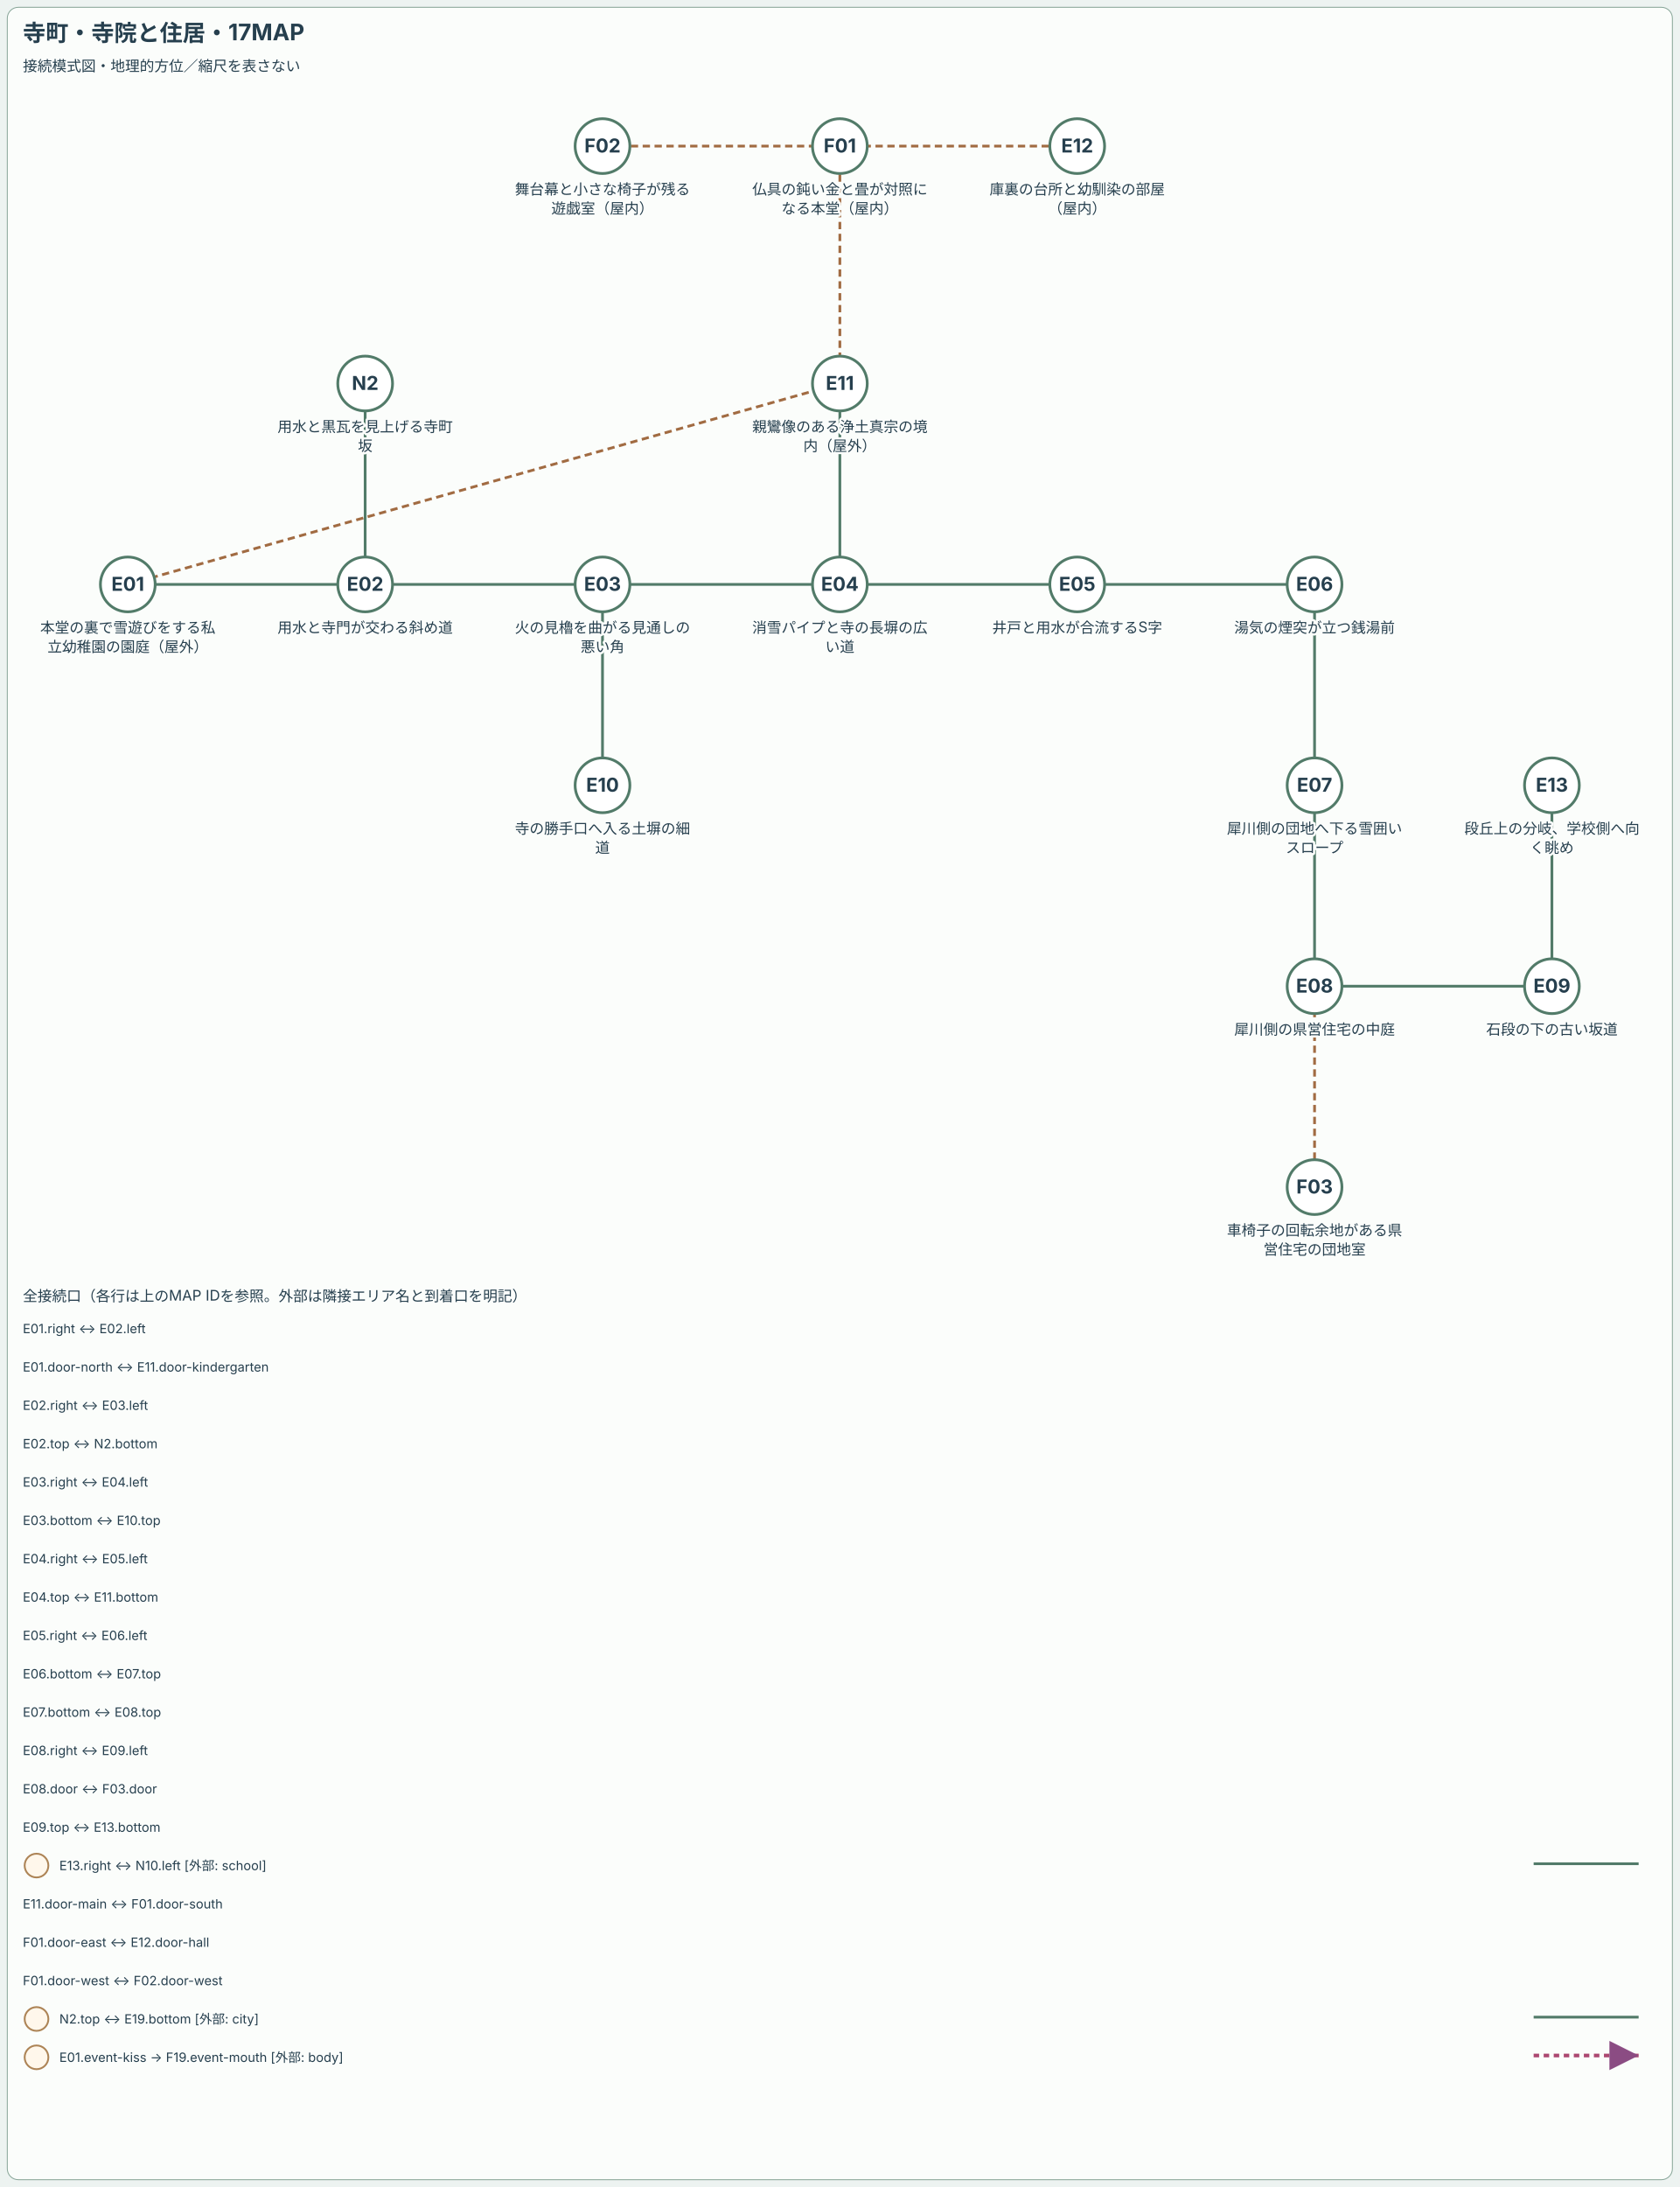
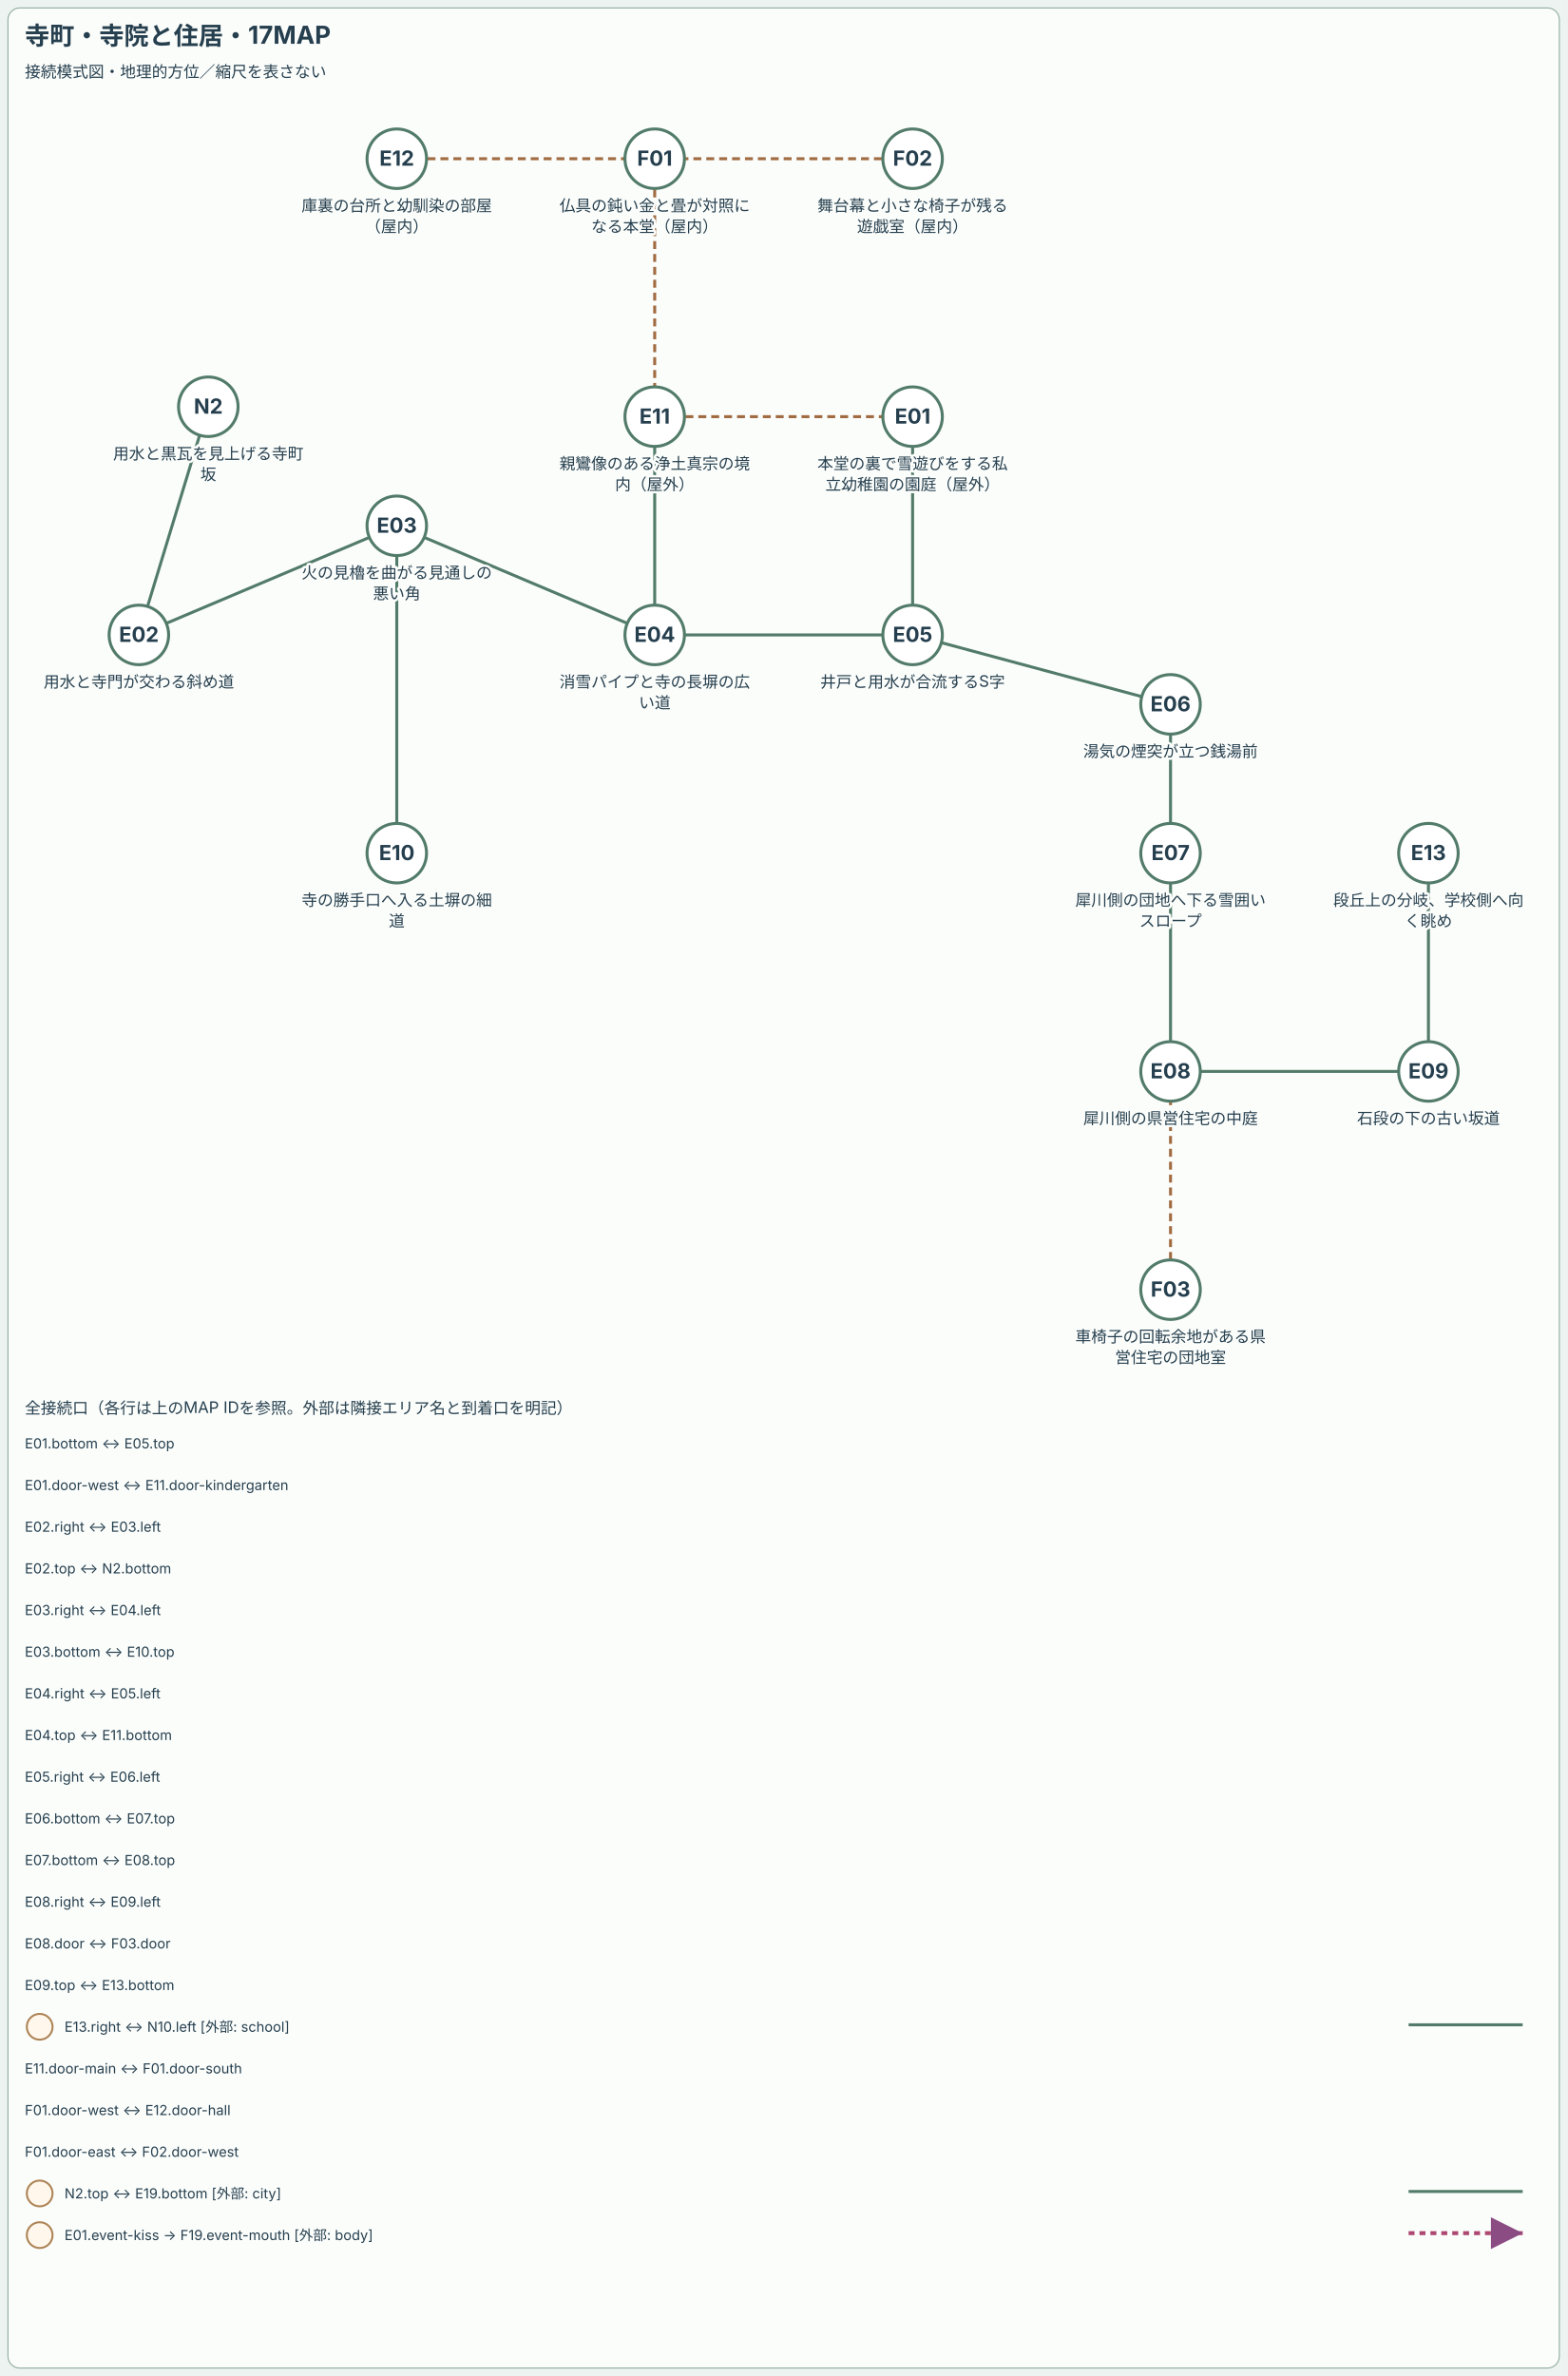
- <svg xmlns="http://www.w3.org/2000/svg" width="1840" height="2395" viewBox="0 0 1840 2395" role="img">
+ <svg xmlns="http://www.w3.org/2000/svg" width="1580" height="2395" viewBox="0 0 1580 2395" role="img">
  <defs>
    <marker id="directed-arrow" markerWidth="9" markerHeight="9" refX="8" refY="4" orient="auto">
      <path d="M0 0 L8 4 L0 8 Z" fill="#8b4c83" />
    </marker>
  </defs>
  <style>text{font-family:-apple-system,BlinkMacSystemFont,"Hiragino Sans",sans-serif;fill:#263f4e}.node{fill:#fff;stroke:#527b69;stroke-width:3}.ref{fill:#fff7eb;stroke:#ad8456;stroke-width:2}.edge{fill:none;stroke:#527b69;stroke-width:3}.door{fill:none;stroke:#a16b42;stroke-width:3;stroke-dasharray:8 5}.event{fill:none;stroke:#ac4871;stroke-width:4;stroke-dasharray:6 5}.oneway{fill:none;stroke:#5262a8;stroke-width:4}.id{font-size:21px;font-weight:bold;text-anchor:middle}.label{font-size:16px;text-anchor:middle;paint-order:stroke;stroke:#fbfdfb;stroke-width:5;stroke-linejoin:round}.note{font-size:16px}.small{font-size:14px}.heading{font-size:25px;font-weight:bold}</style>
-   <rect width="1840" height="2395" fill="#edf3f1" />
+   <rect width="1580" height="2395" fill="#edf3f1" />
  <g data-area="teramachi">
-     <rect x="8" y="8" width="1824" height="2379" rx="12" fill="#fbfdfb" stroke="#8aa79a" />
+     <rect x="8" y="8" width="1564" height="2379" rx="12" fill="#fbfdfb" stroke="#8aa79a" />
    <text x="25" y="45" class="heading">寺町・寺院と住居・17MAP</text>
    <text x="25" y="78" class="note">接続模式図・地理的方位／縮尺を表さない</text>
-     <path class="edge" data-edge-id="E01.right&gt;E02.left:edge" data-kind="edge" data-from="E01" data-to="E02" data-from-port="right" data-to-port="left" d="M140 640 L400 640" />
-     <path class="door" data-edge-id="E01.door-north&gt;E11.door-kindergarten:door" data-kind="door" data-from="E01" data-to="E11" data-from-port="door-north" data-to-port="door-kindergarten" d="M140 640 L920 420" />
-     <path class="edge" data-edge-id="E02.right&gt;E03.left:edge" data-kind="edge" data-from="E02" data-to="E03" data-from-port="right" data-to-port="left" d="M400 640 L660 640" />
-     <path class="edge" data-edge-id="E02.top&gt;N2.bottom:edge" data-kind="edge" data-from="E02" data-to="N2" data-from-port="top" data-to-port="bottom" d="M400 640 L400 420" />
-     <path class="edge" data-edge-id="E03.right&gt;E04.left:edge" data-kind="edge" data-from="E03" data-to="E04" data-from-port="right" data-to-port="left" d="M660 640 L920 640" />
-     <path class="edge" data-edge-id="E03.bottom&gt;E10.top:edge" data-kind="edge" data-from="E03" data-to="E10" data-from-port="bottom" data-to-port="top" d="M660 640 L660 860" />
-     <path class="edge" data-edge-id="E04.right&gt;E05.left:edge" data-kind="edge" data-from="E04" data-to="E05" data-from-port="right" data-to-port="left" d="M920 640 L1180 640" />
-     <path class="edge" data-edge-id="E04.top&gt;E11.bottom:edge" data-kind="edge" data-from="E04" data-to="E11" data-from-port="top" data-to-port="bottom" d="M920 640 L920 420" />
-     <path class="edge" data-edge-id="E05.right&gt;E06.left:edge" data-kind="edge" data-from="E05" data-to="E06" data-from-port="right" data-to-port="left" d="M1180 640 L1440 640" />
-     <path class="edge" data-edge-id="E06.bottom&gt;E07.top:edge" data-kind="edge" data-from="E06" data-to="E07" data-from-port="bottom" data-to-port="top" d="M1440 640 L1440 860" />
-     <path class="edge" data-edge-id="E07.bottom&gt;E08.top:edge" data-kind="edge" data-from="E07" data-to="E08" data-from-port="bottom" data-to-port="top" d="M1440 860 L1440 1080" />
-     <path class="edge" data-edge-id="E08.right&gt;E09.left:edge" data-kind="edge" data-from="E08" data-to="E09" data-from-port="right" data-to-port="left" d="M1440 1080 L1700 1080" />
-     <path class="door" data-edge-id="E08.door&gt;F03.door:door" data-kind="door" data-from="E08" data-to="F03" data-from-port="door" data-to-port="door" d="M1440 1080 L1440 1300" />
-     <path class="edge" data-edge-id="E09.top&gt;E13.bottom:edge" data-kind="edge" data-from="E09" data-to="E13" data-from-port="top" data-to-port="bottom" d="M1700 1080 L1700 860" />
-     <path class="door" data-edge-id="E11.door-main&gt;F01.door-south:door" data-kind="door" data-from="E11" data-to="F01" data-from-port="door-main" data-to-port="door-south" d="M920 420 L920 160" />
-     <path class="door" data-edge-id="F01.door-east&gt;E12.door-hall:door" data-kind="door" data-from="F01" data-to="E12" data-from-port="door-east" data-to-port="door-hall" d="M920 160 L1180 160" />
-     <path class="door" data-edge-id="F01.door-west&gt;F02.door-west:door" data-kind="door" data-from="F01" data-to="F02" data-from-port="door-west" data-to-port="door-west" d="M920 160 L660 160" />
-     <circle class="node" data-map="E01" cx="140" cy="640" r="30" />
-     <text class="id" x="140" y="647">E01</text>
-     <text x="140" y="693" class="label">本堂の裏で雪遊びをする私</text>
-     <text x="140" y="714" class="label">立幼稚園の園庭（屋外）</text>
-     <circle class="node" data-map="E02" cx="400" cy="640" r="30" />
-     <text class="id" x="400" y="647">E02</text>
-     <text x="400" y="693" class="label">用水と寺門が交わる斜め道</text>
-     <circle class="node" data-map="E03" cx="660" cy="640" r="30" />
-     <text class="id" x="660" y="647">E03</text>
-     <text x="660" y="693" class="label">火の見櫓を曲がる見通しの</text>
-     <text x="660" y="714" class="label">悪い角</text>
-     <circle class="node" data-map="E04" cx="920" cy="640" r="30" />
-     <text class="id" x="920" y="647">E04</text>
-     <text x="920" y="693" class="label">消雪パイプと寺の長塀の広</text>
-     <text x="920" y="714" class="label">い道</text>
-     <circle class="node" data-map="E05" cx="1180" cy="640" r="30" />
-     <text class="id" x="1180" y="647">E05</text>
-     <text x="1180" y="693" class="label">井戸と用水が合流するS字</text>
-     <circle class="node" data-map="E06" cx="1440" cy="640" r="30" />
-     <text class="id" x="1440" y="647">E06</text>
-     <text x="1440" y="693" class="label">湯気の煙突が立つ銭湯前</text>
-     <circle class="node" data-map="E07" cx="1440" cy="860" r="30" />
-     <text class="id" x="1440" y="867">E07</text>
-     <text x="1440" y="913" class="label">犀川側の団地へ下る雪囲い</text>
-     <text x="1440" y="934" class="label">スロープ</text>
-     <circle class="node" data-map="E08" cx="1440" cy="1080" r="30" />
-     <text class="id" x="1440" y="1087">E08</text>
-     <text x="1440" y="1133" class="label">犀川側の県営住宅の中庭</text>
-     <circle class="node" data-map="E09" cx="1700" cy="1080" r="30" />
-     <text class="id" x="1700" y="1087">E09</text>
-     <text x="1700" y="1133" class="label">石段の下の古い坂道</text>
-     <circle class="node" data-map="E10" cx="660" cy="860" r="30" />
-     <text class="id" x="660" y="867">E10</text>
-     <text x="660" y="913" class="label">寺の勝手口へ入る土塀の細</text>
-     <text x="660" y="934" class="label">道</text>
-     <circle class="node" data-map="E11" cx="920" cy="420" r="30" />
-     <text class="id" x="920" y="427">E11</text>
-     <text x="920" y="473" class="label">親鸞像のある浄土真宗の境</text>
-     <text x="920" y="494" class="label">内（屋外）</text>
-     <circle class="node" data-map="E12" cx="1180" cy="160" r="30" />
-     <text class="id" x="1180" y="167">E12</text>
-     <text x="1180" y="213" class="label">庫裏の台所と幼馴染の部屋</text>
-     <text x="1180" y="234" class="label">（屋内）</text>
-     <circle class="node" data-map="E13" cx="1700" cy="860" r="30" />
-     <text class="id" x="1700" y="867">E13</text>
-     <text x="1700" y="913" class="label">段丘上の分岐、学校側へ向</text>
-     <text x="1700" y="934" class="label">く眺め</text>
-     <circle class="node" data-map="F01" cx="920" cy="160" r="30" />
-     <text class="id" x="920" y="167">F01</text>
-     <text x="920" y="213" class="label">仏具の鈍い金と畳が対照に</text>
-     <text x="920" y="234" class="label">なる本堂（屋内）</text>
-     <circle class="node" data-map="F02" cx="660" cy="160" r="30" />
-     <text class="id" x="660" y="167">F02</text>
-     <text x="660" y="213" class="label">舞台幕と小さな椅子が残る</text>
-     <text x="660" y="234" class="label">遊戯室（屋内）</text>
-     <circle class="node" data-map="F03" cx="1440" cy="1300" r="30" />
-     <text class="id" x="1440" y="1307">F03</text>
-     <text x="1440" y="1353" class="label">車椅子の回転余地がある県</text>
-     <text x="1440" y="1374" class="label">営住宅の団地室</text>
-     <circle class="node" data-map="N2" cx="400" cy="420" r="30" />
-     <text class="id" x="400" y="427">N2</text>
-     <text x="400" y="473" class="label">用水と黒瓦を見上げる寺町</text>
-     <text x="400" y="494" class="label">坂</text>
+     <path class="edge" data-edge-id="E01.bottom&gt;E05.top:edge" data-kind="edge" data-from="E01" data-to="E05" data-from-port="bottom" data-to-port="top" d="M920 420 L920 640" />
+     <path class="door" data-edge-id="E01.door-west&gt;E11.door-kindergarten:door" data-kind="door" data-from="E01" data-to="E11" data-from-port="door-west" data-to-port="door-kindergarten" d="M920 420 L660 420" />
+     <path class="edge" data-edge-id="E02.right&gt;E03.left:edge" data-kind="edge" data-from="E02" data-to="E03" data-from-port="right" data-to-port="left" d="M140 640 L400 530" />
+     <path class="edge" data-edge-id="E02.top&gt;N2.bottom:edge" data-kind="edge" data-from="E02" data-to="N2" data-from-port="top" data-to-port="bottom" d="M140 640 L210 410" />
+     <path class="edge" data-edge-id="E03.right&gt;E04.left:edge" data-kind="edge" data-from="E03" data-to="E04" data-from-port="right" data-to-port="left" d="M400 530 L660 640" />
+     <path class="edge" data-edge-id="E03.bottom&gt;E10.top:edge" data-kind="edge" data-from="E03" data-to="E10" data-from-port="bottom" data-to-port="top" d="M400 530 L400 860" />
+     <path class="edge" data-edge-id="E04.right&gt;E05.left:edge" data-kind="edge" data-from="E04" data-to="E05" data-from-port="right" data-to-port="left" d="M660 640 L920 640" />
+     <path class="edge" data-edge-id="E04.top&gt;E11.bottom:edge" data-kind="edge" data-from="E04" data-to="E11" data-from-port="top" data-to-port="bottom" d="M660 640 L660 420" />
+     <path class="edge" data-edge-id="E05.right&gt;E06.left:edge" data-kind="edge" data-from="E05" data-to="E06" data-from-port="right" data-to-port="left" d="M920 640 L1180 710" />
+     <path class="edge" data-edge-id="E06.bottom&gt;E07.top:edge" data-kind="edge" data-from="E06" data-to="E07" data-from-port="bottom" data-to-port="top" d="M1180 710 L1180 860" />
+     <path class="edge" data-edge-id="E07.bottom&gt;E08.top:edge" data-kind="edge" data-from="E07" data-to="E08" data-from-port="bottom" data-to-port="top" d="M1180 860 L1180 1080" />
+     <path class="edge" data-edge-id="E08.right&gt;E09.left:edge" data-kind="edge" data-from="E08" data-to="E09" data-from-port="right" data-to-port="left" d="M1180 1080 L1440 1080" />
+     <path class="door" data-edge-id="E08.door&gt;F03.door:door" data-kind="door" data-from="E08" data-to="F03" data-from-port="door" data-to-port="door" d="M1180 1080 L1180 1300" />
+     <path class="edge" data-edge-id="E09.top&gt;E13.bottom:edge" data-kind="edge" data-from="E09" data-to="E13" data-from-port="top" data-to-port="bottom" d="M1440 1080 L1440 860" />
+     <path class="door" data-edge-id="E11.door-main&gt;F01.door-south:door" data-kind="door" data-from="E11" data-to="F01" data-from-port="door-main" data-to-port="door-south" d="M660 420 L660 160" />
+     <path class="door" data-edge-id="F01.door-west&gt;E12.door-hall:door" data-kind="door" data-from="F01" data-to="E12" data-from-port="door-west" data-to-port="door-hall" d="M660 160 L400 160" />
+     <path class="door" data-edge-id="F01.door-east&gt;F02.door-west:door" data-kind="door" data-from="F01" data-to="F02" data-from-port="door-east" data-to-port="door-west" d="M660 160 L920 160" />
+     <circle class="node" data-map="E01" cx="920" cy="420" r="30" />
+     <text class="id" x="920" y="427">E01</text>
+     <text x="920" y="473" class="label">本堂の裏で雪遊びをする私</text>
+     <text x="920" y="494" class="label">立幼稚園の園庭（屋外）</text>
+     <circle class="node" data-map="E02" cx="140" cy="640" r="30" />
+     <text class="id" x="140" y="647">E02</text>
+     <text x="140" y="693" class="label">用水と寺門が交わる斜め道</text>
+     <circle class="node" data-map="E03" cx="400" cy="530" r="30" />
+     <text class="id" x="400" y="537">E03</text>
+     <text x="400" y="583" class="label">火の見櫓を曲がる見通しの</text>
+     <text x="400" y="604" class="label">悪い角</text>
+     <circle class="node" data-map="E04" cx="660" cy="640" r="30" />
+     <text class="id" x="660" y="647">E04</text>
+     <text x="660" y="693" class="label">消雪パイプと寺の長塀の広</text>
+     <text x="660" y="714" class="label">い道</text>
+     <circle class="node" data-map="E05" cx="920" cy="640" r="30" />
+     <text class="id" x="920" y="647">E05</text>
+     <text x="920" y="693" class="label">井戸と用水が合流するS字</text>
+     <circle class="node" data-map="E06" cx="1180" cy="710" r="30" />
+     <text class="id" x="1180" y="717">E06</text>
+     <text x="1180" y="763" class="label">湯気の煙突が立つ銭湯前</text>
+     <circle class="node" data-map="E07" cx="1180" cy="860" r="30" />
+     <text class="id" x="1180" y="867">E07</text>
+     <text x="1180" y="913" class="label">犀川側の団地へ下る雪囲い</text>
+     <text x="1180" y="934" class="label">スロープ</text>
+     <circle class="node" data-map="E08" cx="1180" cy="1080" r="30" />
+     <text class="id" x="1180" y="1087">E08</text>
+     <text x="1180" y="1133" class="label">犀川側の県営住宅の中庭</text>
+     <circle class="node" data-map="E09" cx="1440" cy="1080" r="30" />
+     <text class="id" x="1440" y="1087">E09</text>
+     <text x="1440" y="1133" class="label">石段の下の古い坂道</text>
+     <circle class="node" data-map="E10" cx="400" cy="860" r="30" />
+     <text class="id" x="400" y="867">E10</text>
+     <text x="400" y="913" class="label">寺の勝手口へ入る土塀の細</text>
+     <text x="400" y="934" class="label">道</text>
+     <circle class="node" data-map="E11" cx="660" cy="420" r="30" />
+     <text class="id" x="660" y="427">E11</text>
+     <text x="660" y="473" class="label">親鸞像のある浄土真宗の境</text>
+     <text x="660" y="494" class="label">内（屋外）</text>
+     <circle class="node" data-map="E12" cx="400" cy="160" r="30" />
+     <text class="id" x="400" y="167">E12</text>
+     <text x="400" y="213" class="label">庫裏の台所と幼馴染の部屋</text>
+     <text x="400" y="234" class="label">（屋内）</text>
+     <circle class="node" data-map="E13" cx="1440" cy="860" r="30" />
+     <text class="id" x="1440" y="867">E13</text>
+     <text x="1440" y="913" class="label">段丘上の分岐、学校側へ向</text>
+     <text x="1440" y="934" class="label">く眺め</text>
+     <circle class="node" data-map="F01" cx="660" cy="160" r="30" />
+     <text class="id" x="660" y="167">F01</text>
+     <text x="660" y="213" class="label">仏具の鈍い金と畳が対照に</text>
+     <text x="660" y="234" class="label">なる本堂（屋内）</text>
+     <circle class="node" data-map="F02" cx="920" cy="160" r="30" />
+     <text class="id" x="920" y="167">F02</text>
+     <text x="920" y="213" class="label">舞台幕と小さな椅子が残る</text>
+     <text x="920" y="234" class="label">遊戯室（屋内）</text>
+     <circle class="node" data-map="F03" cx="1180" cy="1300" r="30" />
+     <text class="id" x="1180" y="1307">F03</text>
+     <text x="1180" y="1353" class="label">車椅子の回転余地がある県</text>
+     <text x="1180" y="1374" class="label">営住宅の団地室</text>
+     <circle class="node" data-map="N2" cx="210" cy="410" r="30" />
+     <text class="id" x="210" y="417">N2</text>
+     <text x="210" y="463" class="label">用水と黒瓦を見上げる寺町</text>
+     <text x="210" y="484" class="label">坂</text>
    <text x="25" y="1425" class="note">全接続口（各行は上のMAP IDを参照。外部は隣接エリア名と到着口を明記）</text>
-     <text x="25" y="1460" class="small">E01.right ↔ E02.left</text>
-     <text x="25" y="1502" class="small">E01.door-north ↔ E11.door-kindergarten</text>
+     <text x="25" y="1460" class="small">E01.bottom ↔ E05.top</text>
+     <text x="25" y="1502" class="small">E01.door-west ↔ E11.door-kindergarten</text>
    <text x="25" y="1544" class="small">E02.right ↔ E03.left</text>
    <text x="25" y="1586" class="small">E02.top ↔ N2.bottom</text>
    <text x="25" y="1628" class="small">E03.right ↔ E04.left</text>
    <text x="25" y="1670" class="small">E03.bottom ↔ E10.top</text>
    <text x="25" y="1712" class="small">E04.right ↔ E05.left</text>
    <text x="25" y="1754" class="small">E04.top ↔ E11.bottom</text>
    <text x="25" y="1796" class="small">E05.right ↔ E06.left</text>
    <text x="25" y="1838" class="small">E06.bottom ↔ E07.top</text>
    <text x="25" y="1880" class="small">E07.bottom ↔ E08.top</text>
    <text x="25" y="1922" class="small">E08.right ↔ E09.left</text>
    <text x="25" y="1964" class="small">E08.door ↔ F03.door</text>
    <text x="25" y="2006" class="small">E09.top ↔ E13.bottom</text>
    <circle class="ref" data-reference-map="N10" data-reference="N10" cx="40" cy="2043" r="13" />
    <text x="65" y="2048" class="small">E13.right ↔ N10.left  [外部: school]</text>
-     <path class="edge" data-edge-id="E13.right&gt;N10.left:edge" data-kind="edge" data-from="E13" data-to="N10" data-from-port="right" data-to-port="left" d="M1680 2041 L1795 2041" />
+     <path class="edge" data-edge-id="E13.right&gt;N10.left:edge" data-kind="edge" data-from="E13" data-to="N10" data-from-port="right" data-to-port="left" d="M1420 2041 L1535 2041" />
    <text x="25" y="2090" class="small">E11.door-main ↔ F01.door-south</text>
-     <text x="25" y="2132" class="small">F01.door-east ↔ E12.door-hall</text>
-     <text x="25" y="2174" class="small">F01.door-west ↔ F02.door-west</text>
+     <text x="25" y="2132" class="small">F01.door-west ↔ E12.door-hall</text>
+     <text x="25" y="2174" class="small">F01.door-east ↔ F02.door-west</text>
    <circle class="ref" data-reference-map="E19" data-reference="E19" cx="40" cy="2211" r="13" />
    <text x="65" y="2216" class="small">N2.top ↔ E19.bottom  [外部: city]</text>
-     <path class="edge" data-edge-id="N2.top&gt;E19.bottom:edge" data-kind="edge" data-from="N2" data-to="E19" data-from-port="top" data-to-port="bottom" d="M1680 2209 L1795 2209" />
+     <path class="edge" data-edge-id="N2.top&gt;E19.bottom:edge" data-kind="edge" data-from="N2" data-to="E19" data-from-port="top" data-to-port="bottom" d="M1420 2209 L1535 2209" />
    <circle class="ref" data-reference-map="F19" data-reference="F19" cx="40" cy="2253" r="13" />
    <text x="65" y="2258" class="small">E01.event-kiss → F19.event-mouth  [外部: body]</text>
-     <path class="event" data-edge-id="E01.event-kiss&gt;F19.event-mouth:event" data-kind="event" data-from="E01" data-to="F19" data-from-port="event-kiss" data-to-port="event-mouth" d="M1680 2251 L1795 2251" marker-end="url(#directed-arrow)" />
+     <path class="event" data-edge-id="E01.event-kiss&gt;F19.event-mouth:event" data-kind="event" data-from="E01" data-to="F19" data-from-port="event-kiss" data-to-port="event-mouth" d="M1420 2251 L1535 2251" marker-end="url(#directed-arrow)" />
  </g>
</svg>
